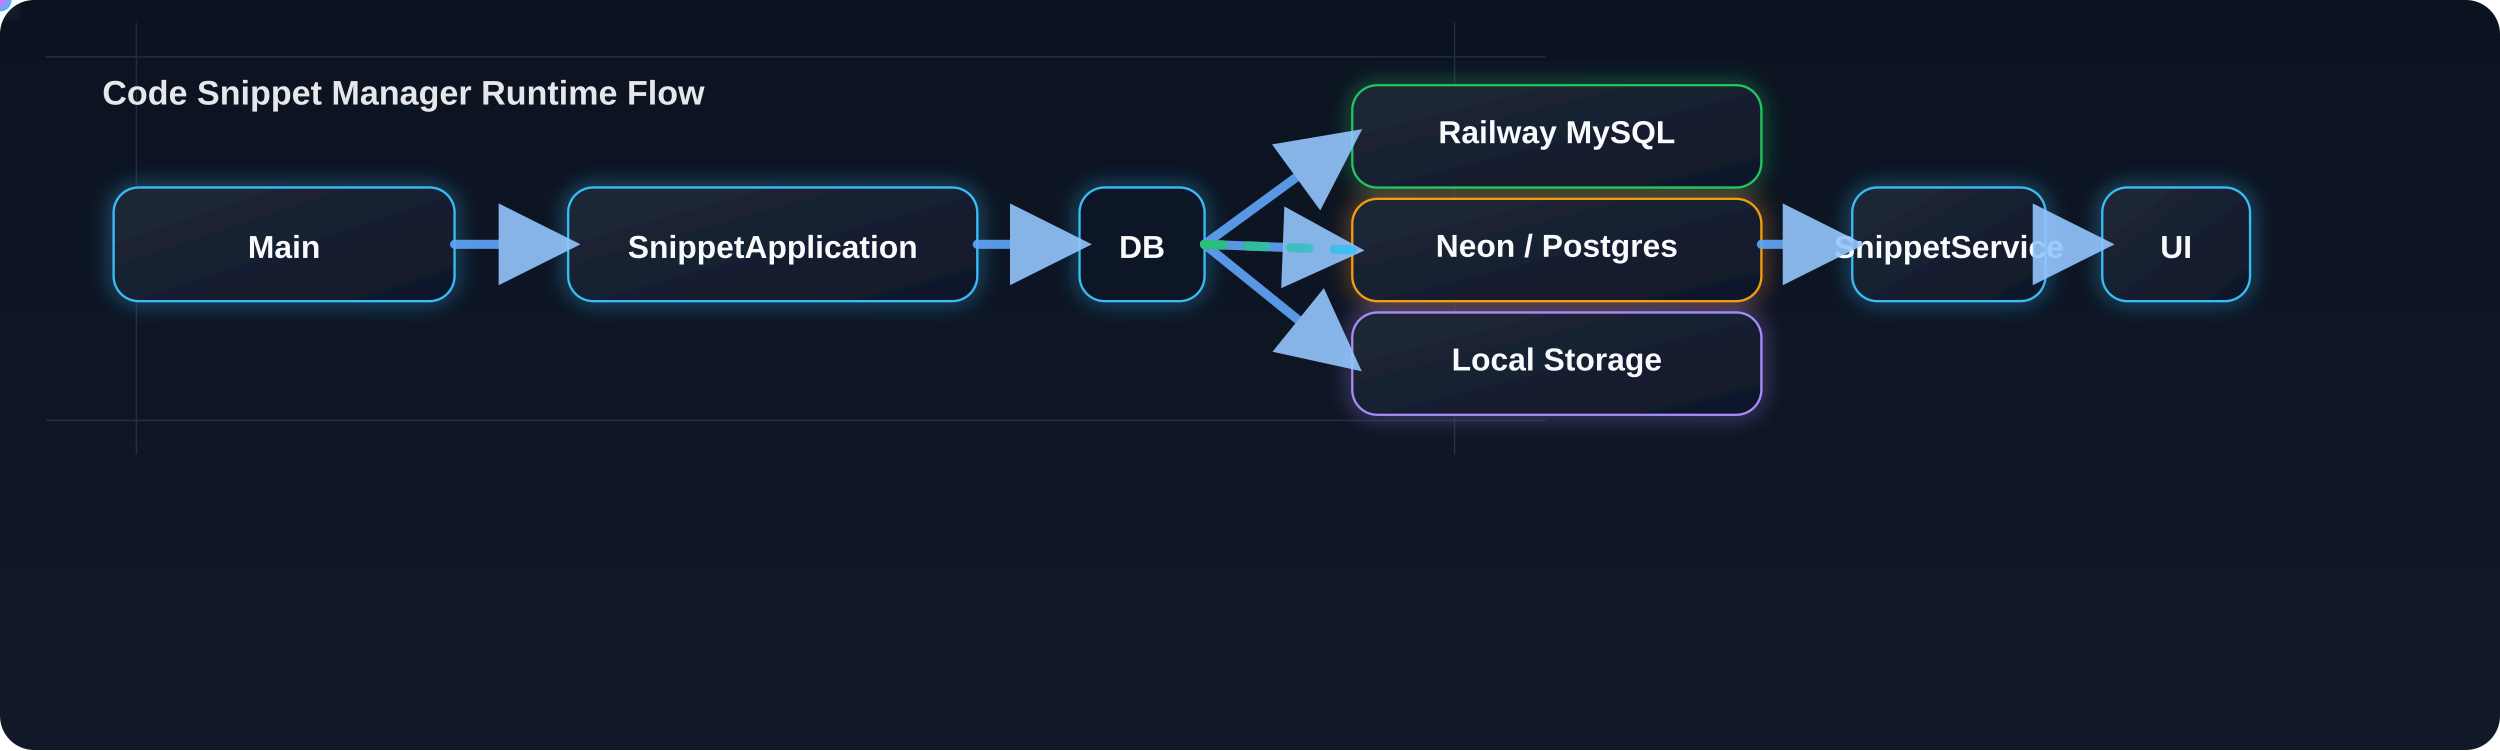
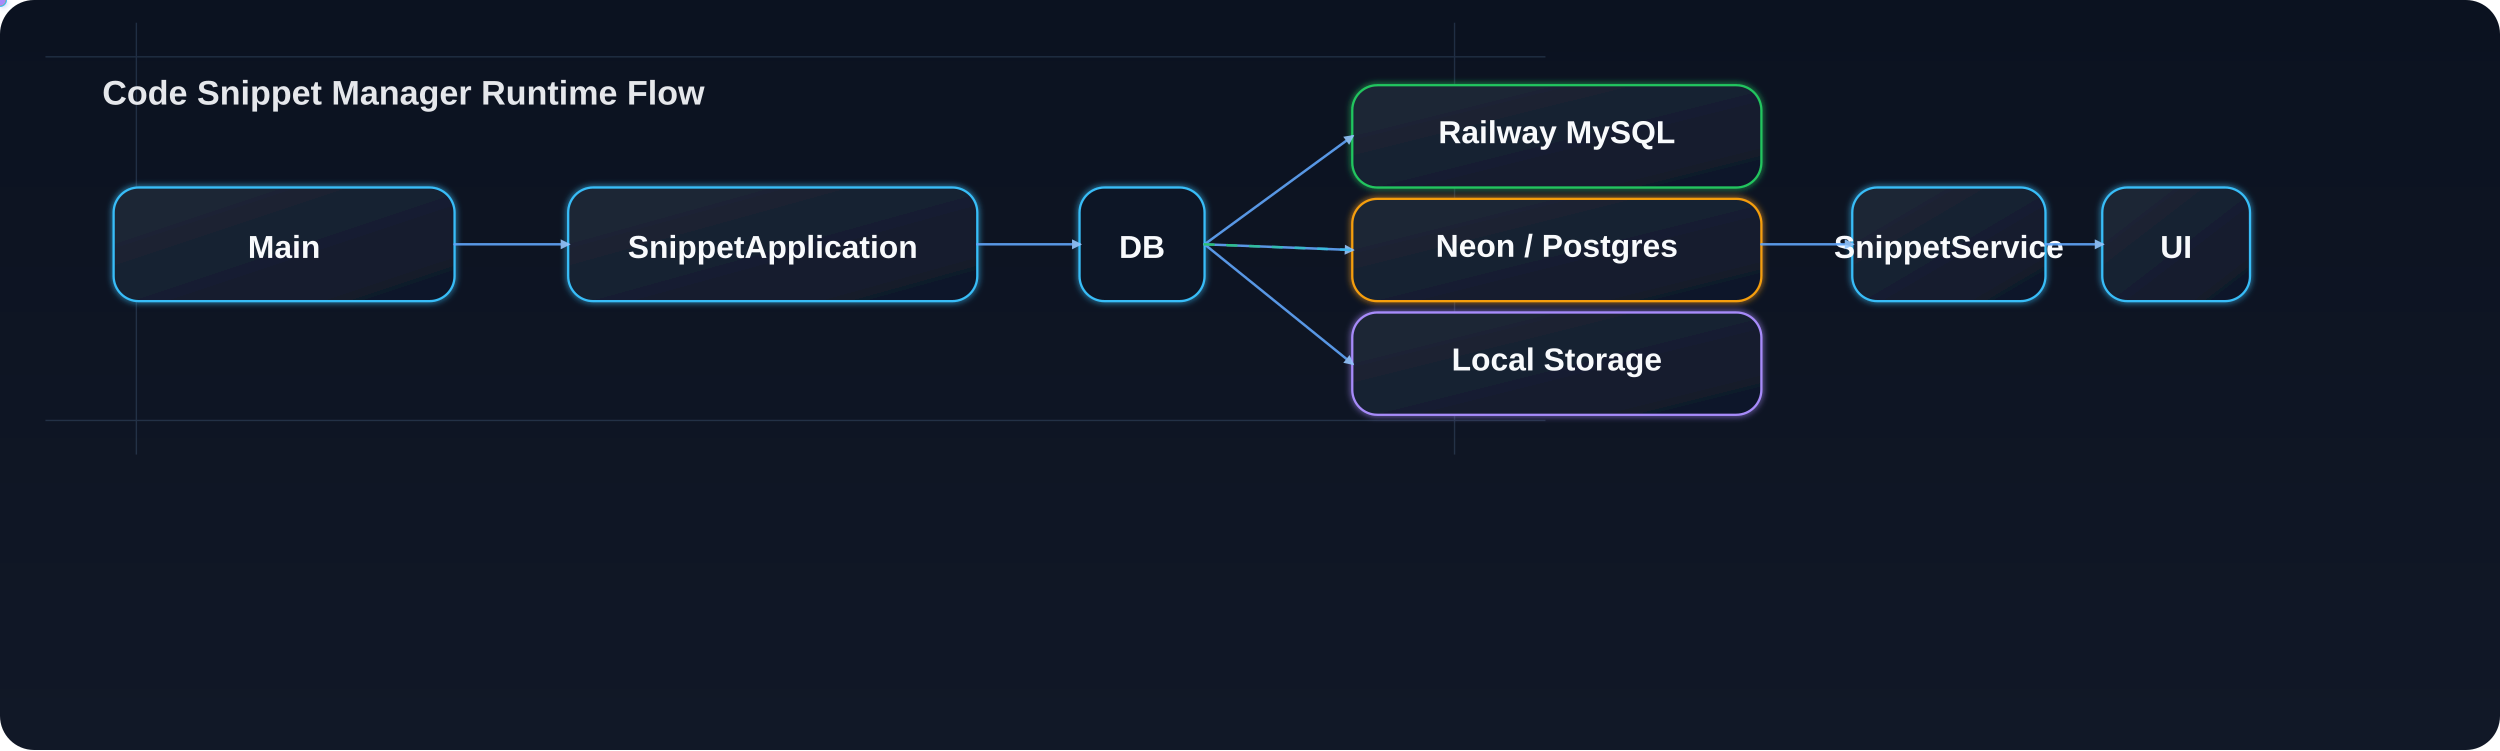
<svg xmlns="http://www.w3.org/2000/svg" width="2200" height="660" viewBox="0 0 2200 660" role="img" aria-labelledby="title desc">
  <defs>
    <linearGradient id="bg" x1="0" y1="0" x2="0" y2="1">
      <stop offset="0%" stop-color="#0b1220" />
      <stop offset="100%" stop-color="#111827" />
    </linearGradient>
    <linearGradient id="panel" x1="0" y1="0" x2="1" y2="1">
      <stop offset="0%" stop-color="#1f2937" />
      <stop offset="100%" stop-color="#0f172a" />
    </linearGradient>
    <linearGradient id="accent" x1="0" y1="0" x2="1" y2="0">
      <stop offset="0%" stop-color="#22c55e" />
      <stop offset="100%" stop-color="#38bdf8" />
    </linearGradient>
    <filter id="glow" x="-40%" y="-40%" width="180%" height="180%">
-       <feGaussianBlur stdDeviation="10" result="blur" />
+       <feGaussianBlur stdDeviation="3" result="blur" />
      <feMerge>
        <feMergeNode in="blur" />
        <feMergeNode in="SourceGraphic" />
      </feMerge>
    </filter>
-     <marker id="arrow" viewBox="0 0 10 10" refX="8.5" refY="5" markerWidth="9" markerHeight="9" orient="auto-start-reverse">
-       <path d="M 0 0 L 10 5 L 0 10 z" fill="#93c5fd" />
+     <marker id="arrow" viewBox="0 0 4 4" refX="3" refY="2" markerWidth="4" markerHeight="4" orient="auto-start-reverse" markerUnits="strokeWidth">
+       <path d="M0 0 L4 2 L0 4 z" fill="#93c5fd" />
    </marker>
    <path id="mainToApp" d="M 255 100 L 365 100" />
    <path id="appToDecision" d="M 535 100 L 640 100" />
    <path id="decisionToMySQL" d="M 710 78 L 830 40" />
    <path id="decisionToNeon" d="M 710 100 L 830 100" />
    <path id="decisionToLocal" d="M 710 122 L 830 160" />
    <path id="repoToService" d="M 1055 100 L 1165 100" />
    <path id="serviceToUi" d="M 1260 100 L 1350 100" />
    <path id="flowLine" d="M 255 100 L 365 100 L 535 100 L 640 100" />
    <path id="repoFlow" d="M 710 100 L 830 100 L 1055 100 L 1165 100 L 1260 100 L 1350 100" />
  </defs>
  <rect width="2200" height="660" fill="url(#bg)" rx="30" />
  <g opacity="0.16" stroke="#93c5fd" stroke-width="1.2">
    <path d="M 40 50 H 1360" />
    <path d="M 40 370 H 1360" />
    <path d="M 120 20 V 400" />
    <path d="M 1280 20 V 400" />
  </g>
  <g font-family="Segoe UI, Arial, sans-serif" font-size="30" font-weight="700" fill="#e5e7eb">
    <text x="90" y="92">Code Snippet Manager Runtime Flow</text>
  </g>
  <g filter="url(#glow)">
    <rect x="100" y="165" width="300" height="100" rx="22" fill="url(#panel)" stroke="#38bdf8" stroke-width="2" />
    <rect x="500" y="165" width="360" height="100" rx="22" fill="url(#panel)" stroke="#38bdf8" stroke-width="2" />
    <rect x="950" y="165" width="110" height="100" rx="22" fill="#111827" stroke="#38bdf8" stroke-width="2" />
    <rect x="1190" y="75" width="360" height="90" rx="22" fill="url(#panel)" stroke="#22c55e" stroke-width="2" />
    <rect x="1190" y="175" width="360" height="90" rx="22" fill="url(#panel)" stroke="#f59e0b" stroke-width="2" />
    <rect x="1190" y="275" width="360" height="90" rx="22" fill="url(#panel)" stroke="#a78bfa" stroke-width="2" />
    <rect x="1630" y="165" width="170" height="100" rx="22" fill="url(#panel)" stroke="#38bdf8" stroke-width="2" />
    <rect x="1850" y="165" width="130" height="100" rx="22" fill="url(#panel)" stroke="#38bdf8" stroke-width="2" />
  </g>
  <g font-family="Segoe UI, Arial, sans-serif" font-size="28" font-weight="700" fill="#f8fafc">
    <text x="250" y="227" text-anchor="middle">Main</text>
    <text x="680" y="227" text-anchor="middle">SnippetApplication</text>
    <text x="1005" y="227" text-anchor="middle">DB</text>
    <text x="1370" y="126" text-anchor="middle">Railway MySQL</text>
    <text x="1370" y="226" text-anchor="middle">Neon / Postgres</text>
    <text x="1370" y="326" text-anchor="middle">Local Storage</text>
    <text x="1715" y="227" text-anchor="middle">SnippetService</text>
    <text x="1915" y="227" text-anchor="middle">UI</text>
  </g>
-   <g fill="none" stroke="#60a5fa" stroke-width="8" stroke-linecap="round" stroke-linejoin="round" opacity="0.9">
+   <g fill="none" stroke="#60a5fa" stroke-width="2.2" stroke-linecap="round" stroke-linejoin="round" opacity="0.9">
    <path d="M 400 215 L 500 215" marker-end="url(#arrow)" />
    <path d="M 860 215 L 950 215" marker-end="url(#arrow)" />
    <path d="M 1060 215 L 1190 120" marker-end="url(#arrow)" />
    <path d="M 1060 215 L 1190 220" marker-end="url(#arrow)" />
    <path d="M 1060 215 L 1190 320" marker-end="url(#arrow)" />
    <path d="M 1550 215 L 1630 215" marker-end="url(#arrow)" />
    <path d="M 1800 215 L 1850 215" marker-end="url(#arrow)" />
  </g>
-   <g fill="none" stroke="url(#accent)" stroke-width="8" stroke-linecap="round" stroke-dasharray="16 22" opacity="0.85">
+   <g fill="none" stroke="url(#accent)" stroke-width="2.2" stroke-linecap="round" stroke-dasharray="8 12" opacity="0.85">
    <path d="M 400 215 L 500 215" />
    <path d="M 860 215 L 950 215" />
    <path d="M 1060 215 L 1190 220" />
    <path d="M 1550 215 L 1630 215" />
    <path d="M 1800 215 L 1850 215" />
  </g>
  <g fill="#38bdf8" filter="url(#glow)">
-     <circle r="10">
+     <circle r="6">
      <animateMotion dur="2.7s" repeatCount="indefinite" rotate="auto">
        <mpath href="#flowLine" />
      </animateMotion>
    </circle>
-     <circle r="10">
+     <circle r="6">
      <animateMotion dur="3.2s" repeatCount="indefinite" begin="0.8s" rotate="auto">
        <mpath href="#repoFlow" />
      </animateMotion>
    </circle>
-     <circle r="8" fill="#22c55e">
+     <circle r="5" fill="#22c55e">
      <animateMotion dur="4.2s" repeatCount="indefinite" begin="1.4s" rotate="auto">
        <mpath href="#decisionToMySQL" />
      </animateMotion>
    </circle>
-     <circle r="8" fill="#f59e0b">
+     <circle r="5" fill="#f59e0b">
      <animateMotion dur="4.2s" repeatCount="indefinite" begin="2.2s" rotate="auto">
        <mpath href="#decisionToNeon" />
      </animateMotion>
    </circle>
-     <circle r="8" fill="#a78bfa">
+     <circle r="5" fill="#a78bfa">
      <animateMotion dur="4.2s" repeatCount="indefinite" begin="3.0s" rotate="auto">
        <mpath href="#decisionToLocal" />
      </animateMotion>
    </circle>
  </g>
</svg>
